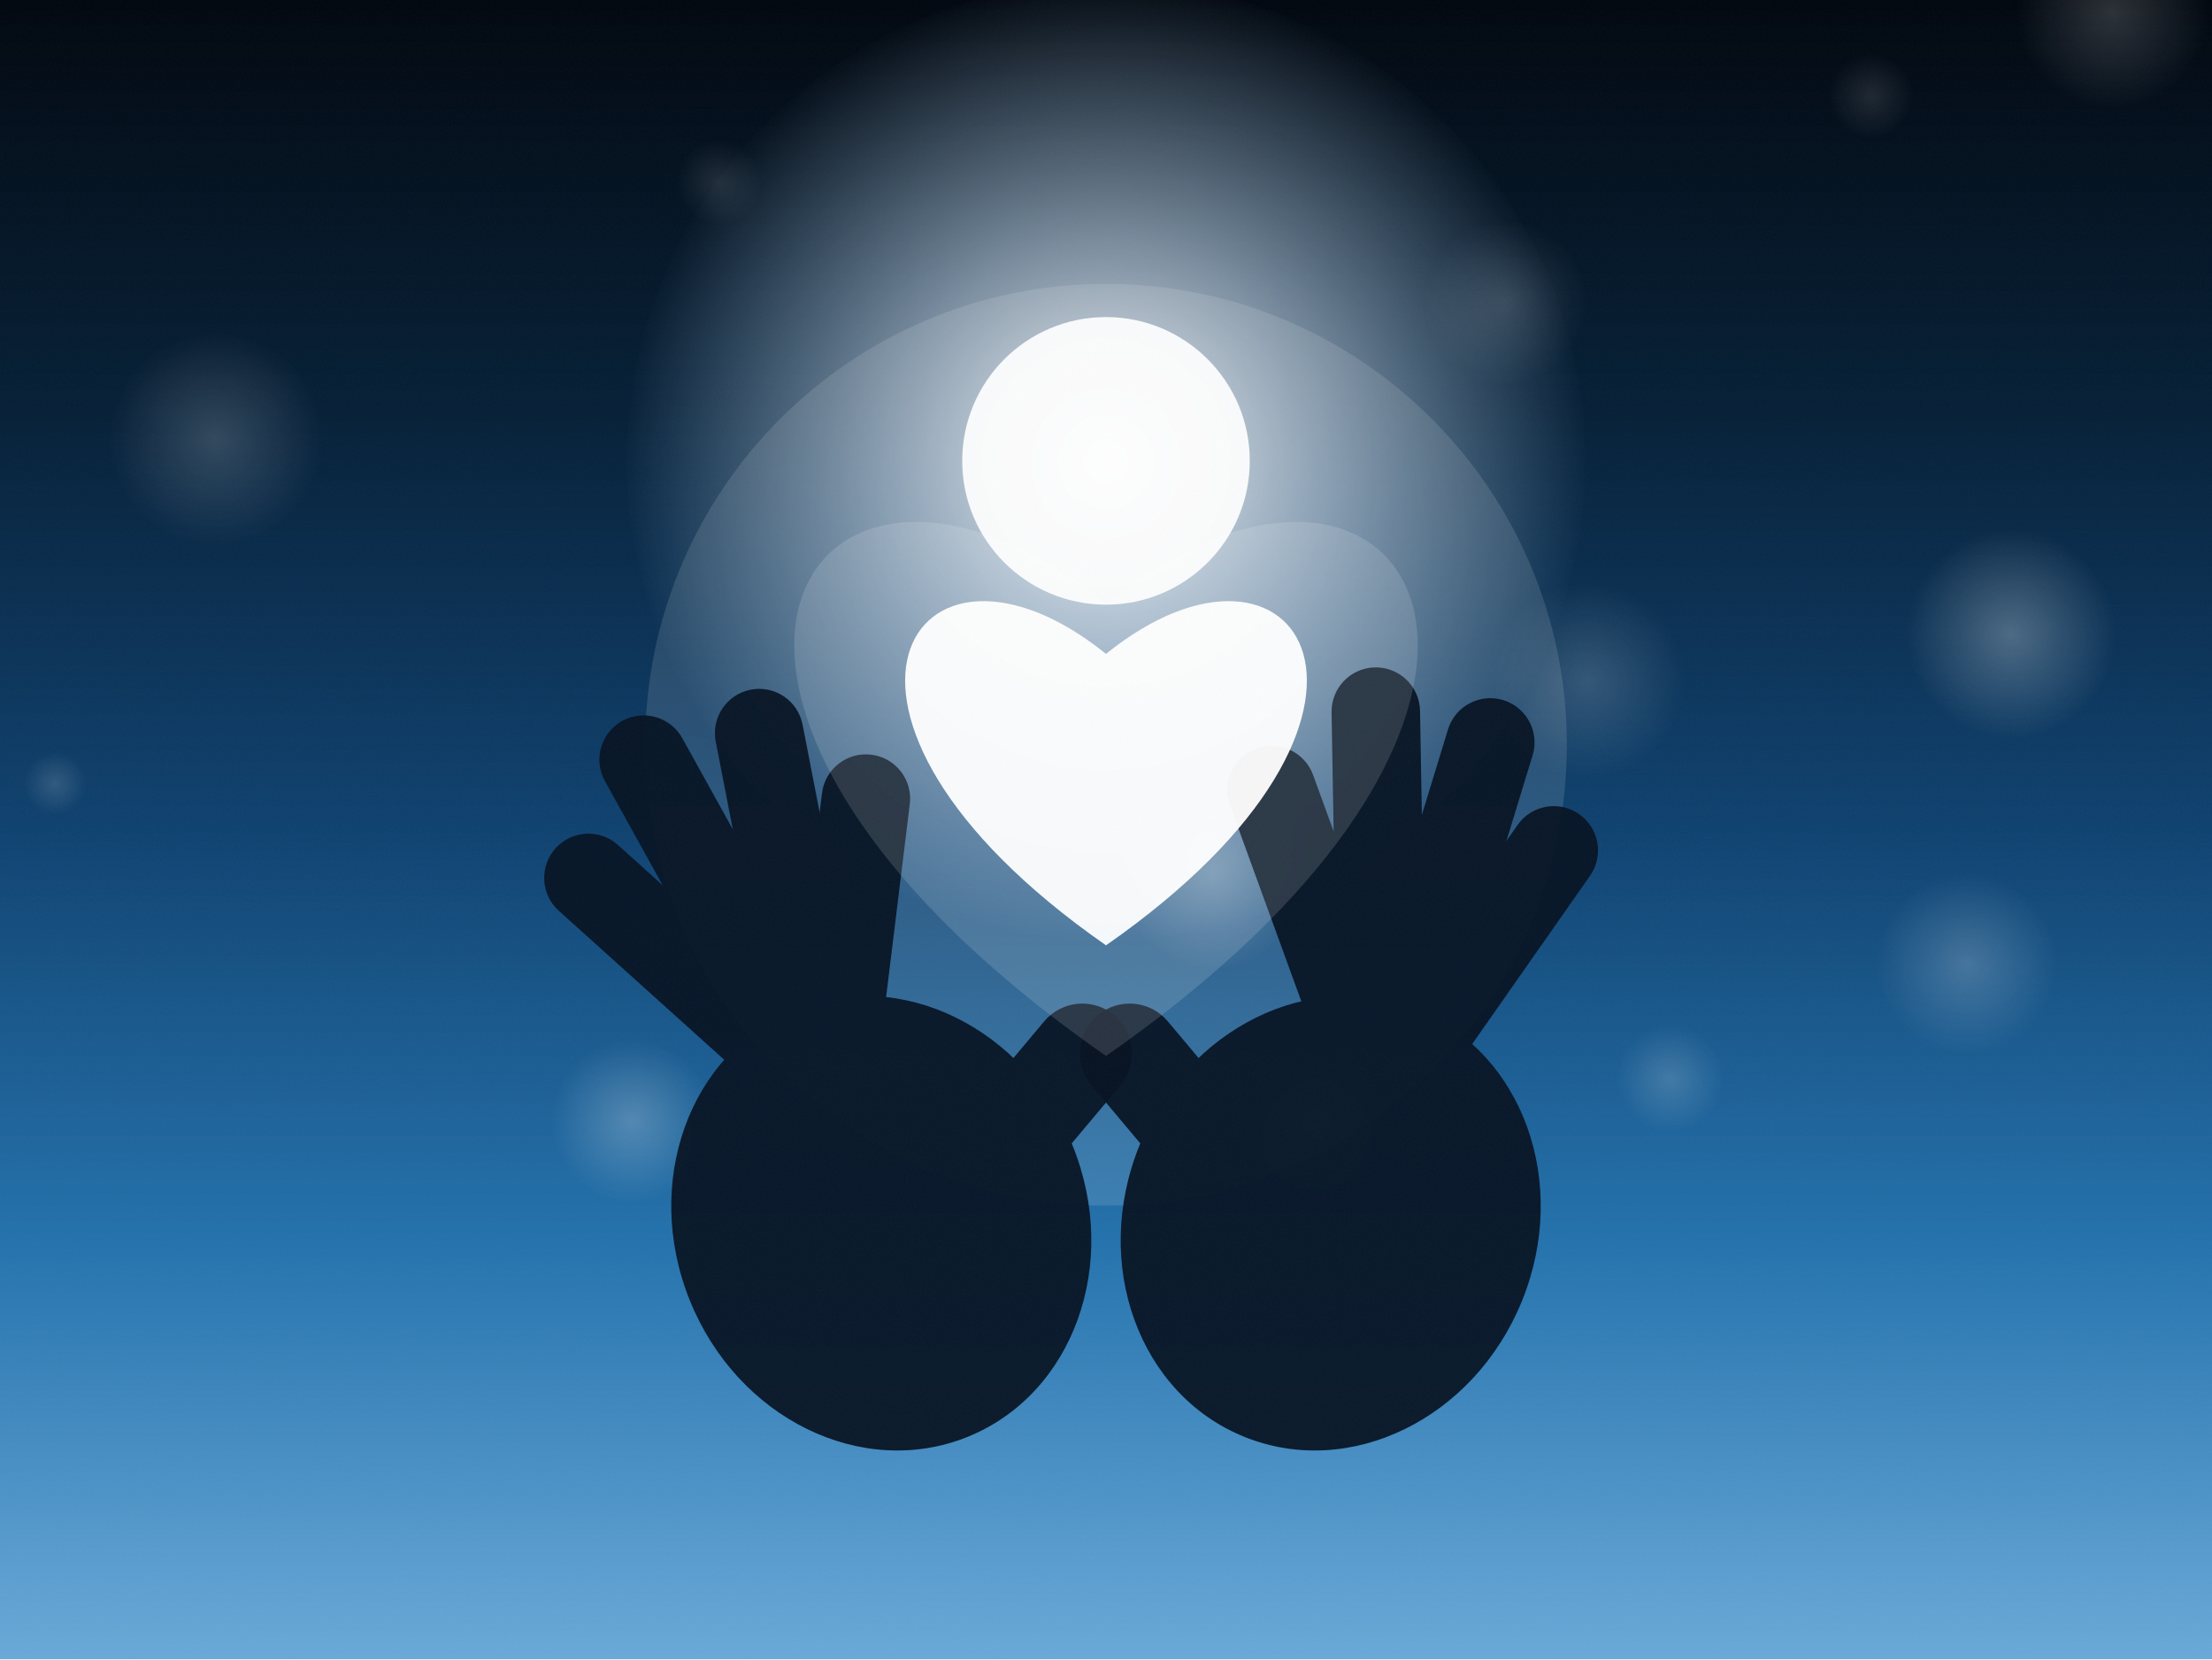
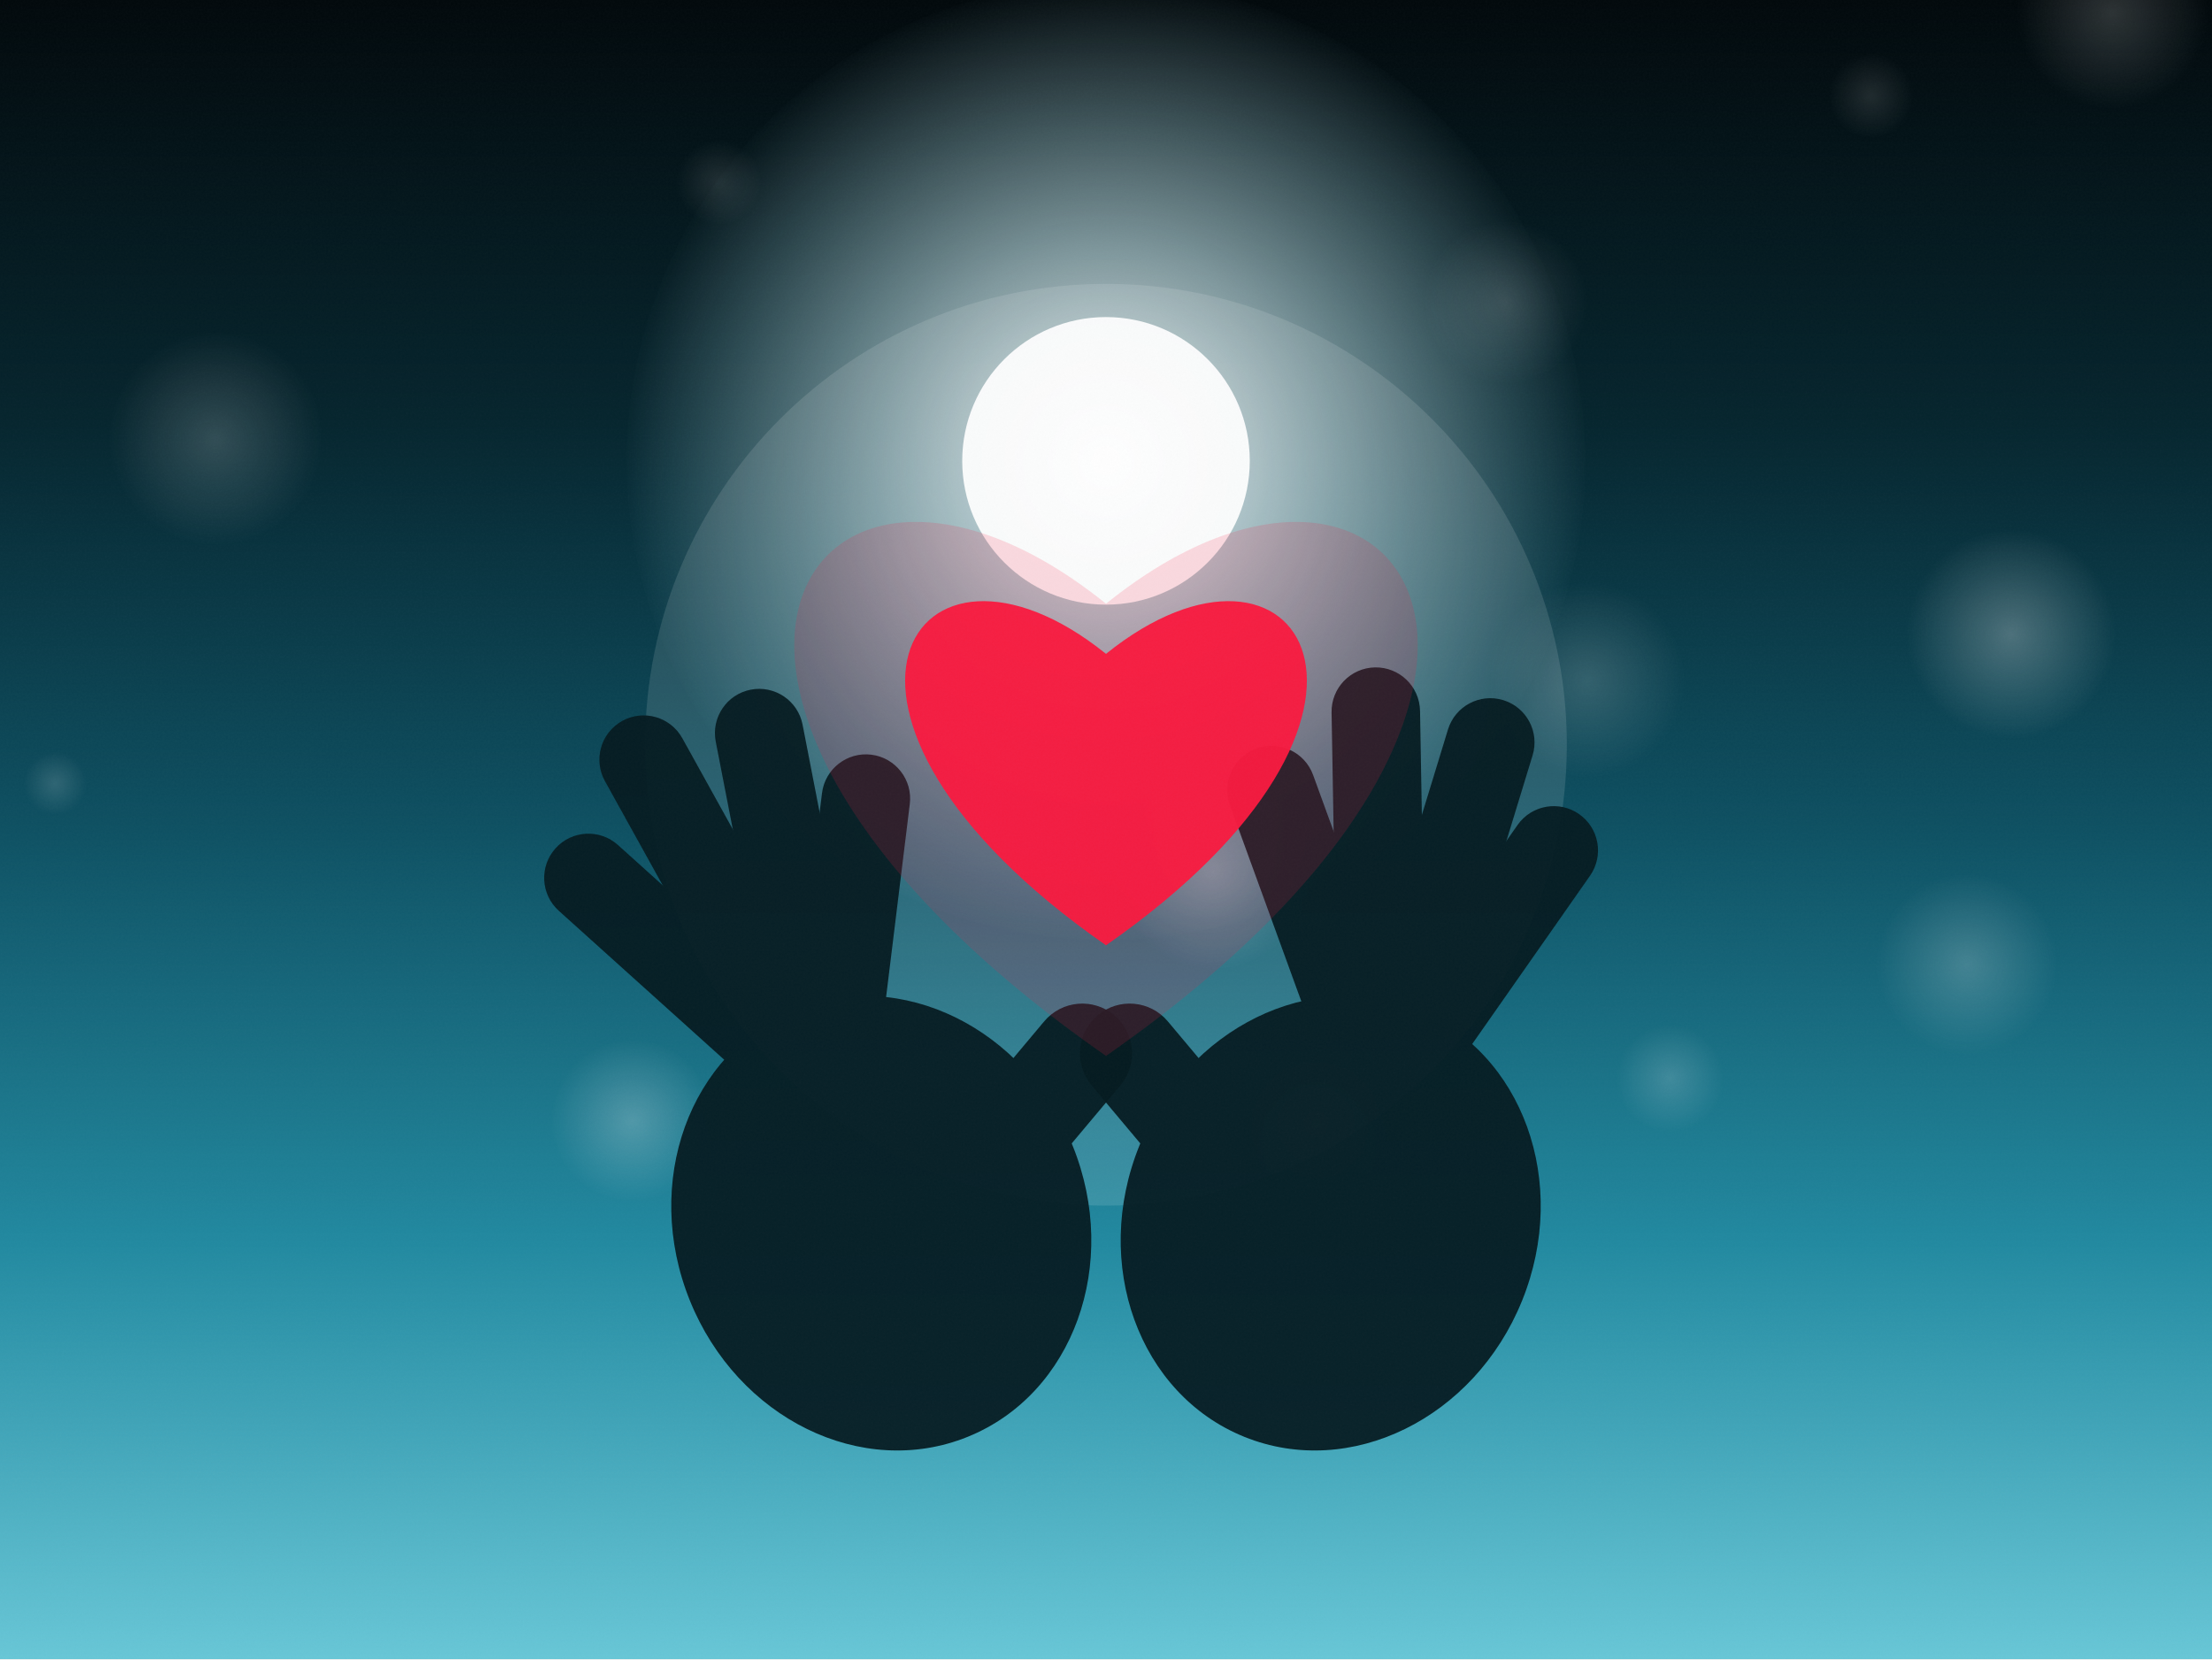
<svg xmlns="http://www.w3.org/2000/svg" viewBox="0 0 1200 900" width="1200" height="900" role="img" preserveAspectRatio="xMidYMid slice">
  <defs>
    <linearGradient id="about_sky" x1="0" y1="0" x2="0" y2="1">
-       <stop offset="0.00" stop-color="#01070f" />
-       <stop offset="0.25" stop-color="#062038" />
-       <stop offset="0.50" stop-color="#0f4270" />
-       <stop offset="0.75" stop-color="#2472ad" />
-       <stop offset="1.00" stop-color="#69a9d8" />
+       <stop offset="0.00" stop-color="#01080b" />
+       <stop offset="0.25" stop-color="#05242d" />
+       <stop offset="0.50" stop-color="#0d5062" />
+       <stop offset="0.75" stop-color="#2189a0" />
+       <stop offset="1.00" stop-color="#67c6d6" />
    </linearGradient>
    <radialGradient id="about_sun">
      <stop offset="0" stop-color="#ffffff" stop-opacity=".96" />
-       <stop offset=".45" stop-color="#dceeff" stop-opacity=".55" />
-       <stop offset="1" stop-color="#b9dcf7" stop-opacity="0" />
+       <stop offset=".45" stop-color="#dcf7fb" stop-opacity=".55" />
+       <stop offset="1" stop-color="#b9eaf3" stop-opacity="0" />
    </radialGradient>
    <radialGradient id="about_bok">
      <stop offset="0" stop-color="#ffffff" stop-opacity=".55" />
      <stop offset="1" stop-color="#ffffff" stop-opacity="0" />
    </radialGradient>
    <filter id="about_gr" x="0" y="0" width="100%" height="100%">
      <feTurbulence type="fractalNoise" baseFrequency="0.9" numOctaves="3" stitchTiles="stitch" />
      <feColorMatrix type="saturate" values="0" />
      <feComponentTransfer>
        <feFuncA type="linear" slope="0.5" />
      </feComponentTransfer>
    </filter>
    <filter id="about_soft" x="-20%" y="-20%" width="140%" height="140%">
      <feGaussianBlur stdDeviation="14" />
    </filter>
  </defs>
  <rect width="1200" height="900" fill="url(#about_sky)" />
  <circle cx="600" cy="250" r="260" fill="url(#about_sun)" />
  <circle cx="600" cy="250" r="78" fill="#ffffff" opacity=".92" />
  <circle cx="658" cy="473" r="53" fill="url(#about_bok)" opacity="0.46" />
  <circle cx="343" cy="608" r="44" fill="url(#about_bok)" opacity="0.42" />
  <circle cx="906" cy="585" r="29" fill="url(#about_bok)" opacity="0.30" />
  <circle cx="861" cy="369" r="53" fill="url(#about_bok)" opacity="0.30" />
  <circle cx="1146" cy="7" r="52" fill="url(#about_bok)" opacity="0.30" />
  <circle cx="30" cy="425" r="17" fill="url(#about_bok)" opacity="0.26" />
  <circle cx="390" cy="99" r="23" fill="url(#about_bok)" opacity="0.20" />
  <circle cx="1015" cy="52" r="23" fill="url(#about_bok)" opacity="0.20" />
  <circle cx="1091" cy="344" r="57" fill="url(#about_bok)" opacity="0.49" />
  <circle cx="594" cy="249" r="34" fill="url(#about_bok)" opacity="0.26" />
  <circle cx="714" cy="609" r="40" fill="url(#about_bok)" opacity="0.42" />
  <circle cx="1067" cy="523" r="49" fill="url(#about_bok)" opacity="0.36" />
  <circle cx="117" cy="238" r="58" fill="url(#about_bok)" opacity="0.32" />
  <circle cx="817" cy="164" r="44" fill="url(#about_bok)" opacity="0.25" />
  <circle cx="600" cy="404" r="250" fill="#ffffff" opacity=".12" />
-   <g transform="translate(450,594) rotate(-22)" fill="#061323" opacity=".94">
+   <g transform="translate(450,594) rotate(-22)" fill="#041a20" opacity=".94">
    <ellipse cx="0" cy="75" rx="112" ry="125" />
    <rect x="-24" y="-200" width="48" height="270" rx="24" transform="rotate(-26)" />
    <rect x="-24" y="-232" width="48" height="302" rx="24" transform="rotate(-7)" />
    <rect x="-24" y="-224" width="48" height="294" rx="24" transform="rotate(11)" />
    <rect x="-24" y="-186" width="48" height="256" rx="24" transform="rotate(29)" />
    <rect x="-27" y="-90" width="54" height="180" rx="27" transform="translate(80,60) rotate(62)" />
  </g>
-   <g transform="translate(750,594) rotate(22)" fill="#061323" opacity=".94">
+   <g transform="translate(750,594) rotate(22)" fill="#041a20" opacity=".94">
    <ellipse cx="0" cy="75" rx="112" ry="125" />
    <rect x="-24" y="-200" width="48" height="270" rx="24" transform="rotate(-42)" />
    <rect x="-24" y="-232" width="48" height="302" rx="24" transform="rotate(-23)" />
    <rect x="-24" y="-224" width="48" height="294" rx="24" transform="rotate(-5)" />
    <rect x="-24" y="-186" width="48" height="256" rx="24" transform="rotate(13)" />
    <rect x="-27" y="-90" width="54" height="180" rx="27" transform="translate(-80,60) rotate(-62)" />
  </g>
-   <path d="M600.0,512.8 C418.8,386.6 495.6,270.6 600.0,354.7 C704.4,270.6 781.2,386.6 600.0,512.8 Z" fill="#ffffff" opacity="0.95" />
-   <path d="M600.0,572.8 C318.8,377.0 438.0,197.0 600.0,327.5 C762.0,197.0 881.2,377.0 600.0,572.8 Z" fill="#ffffff" opacity="0.14" />
+   <path d="M600.0,512.8 C418.8,386.6 495.6,270.6 600.0,354.7 C704.4,270.6 781.2,386.6 600.0,512.8 Z" fill="#f9193e" opacity="0.96" />
+   <path d="M600.0,572.8 C318.8,377.0 438.0,197.0 600.0,327.5 C762.0,197.0 881.2,377.0 600.0,572.8 Z" fill="#f9193e" opacity="0.16" />
  <rect width="1200" height="900" filter="url(#about_gr)" opacity="0.055" />
</svg>
